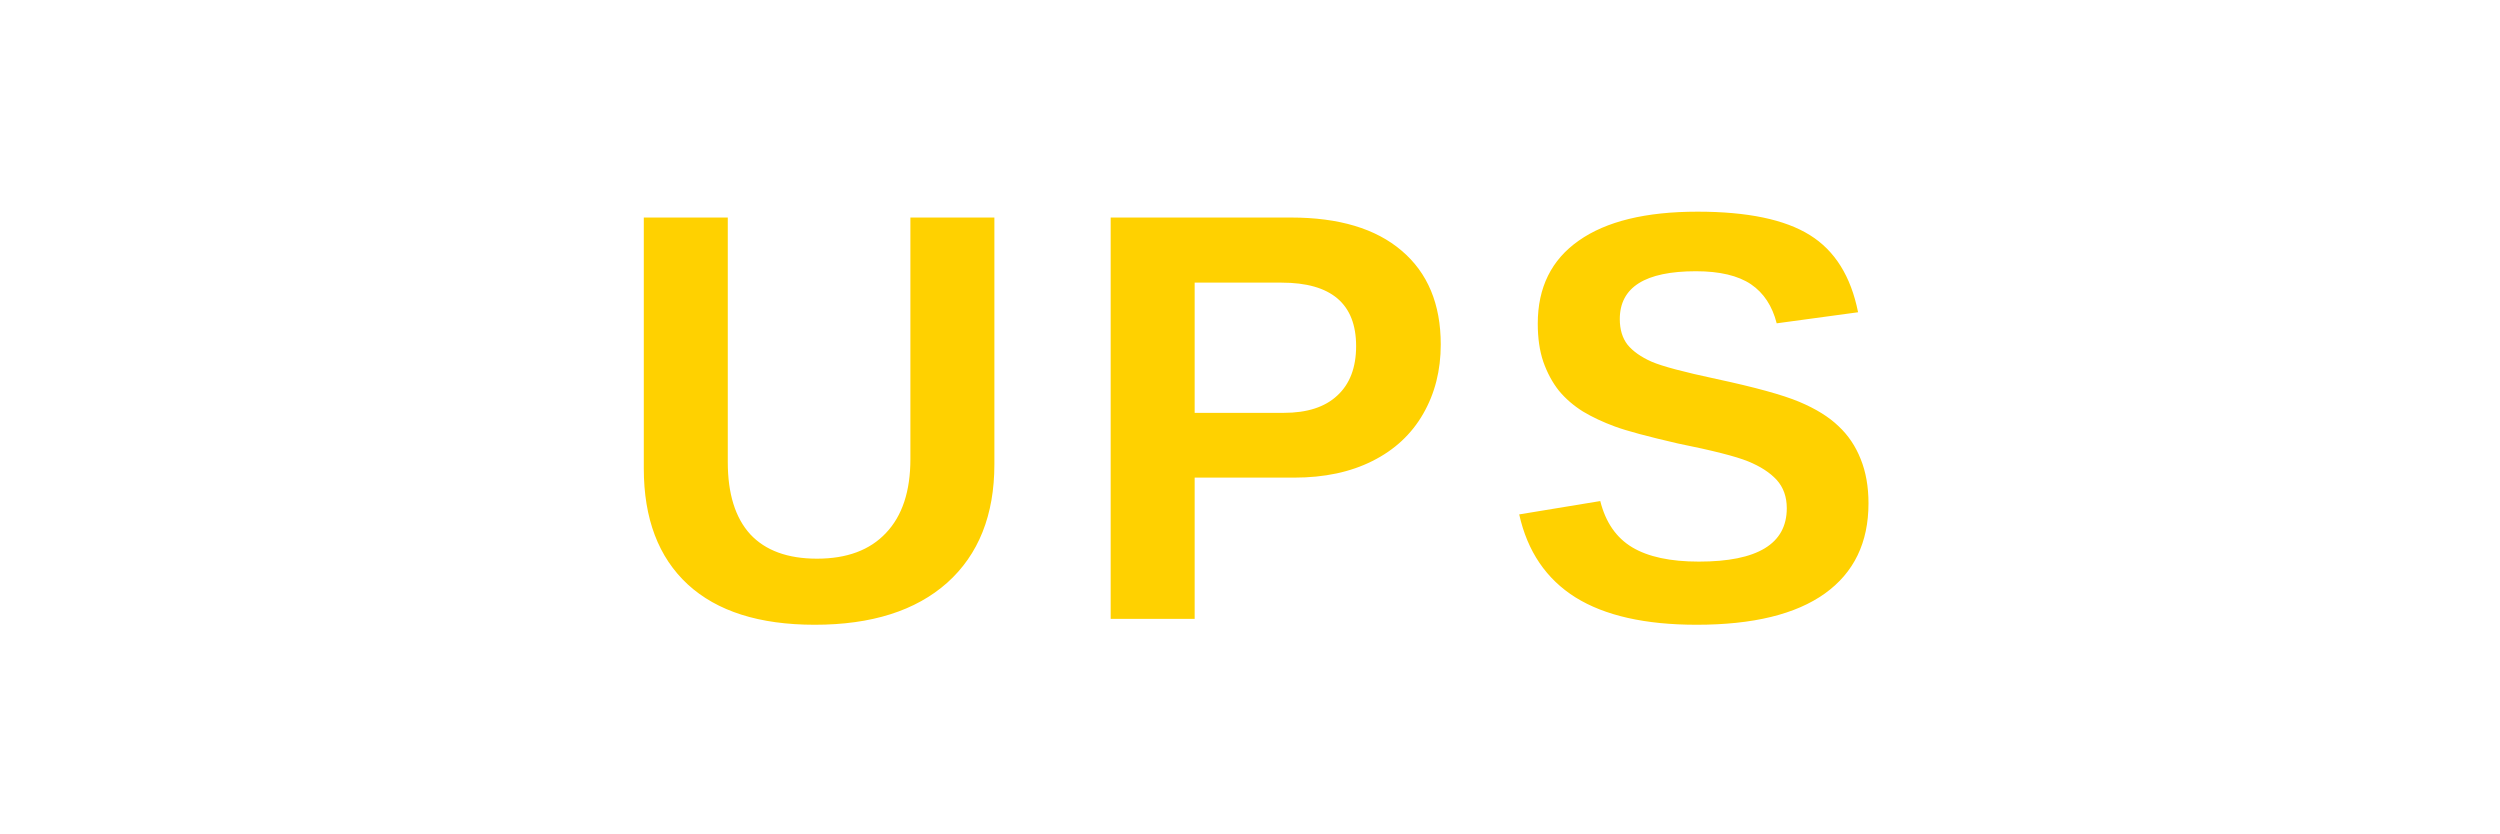
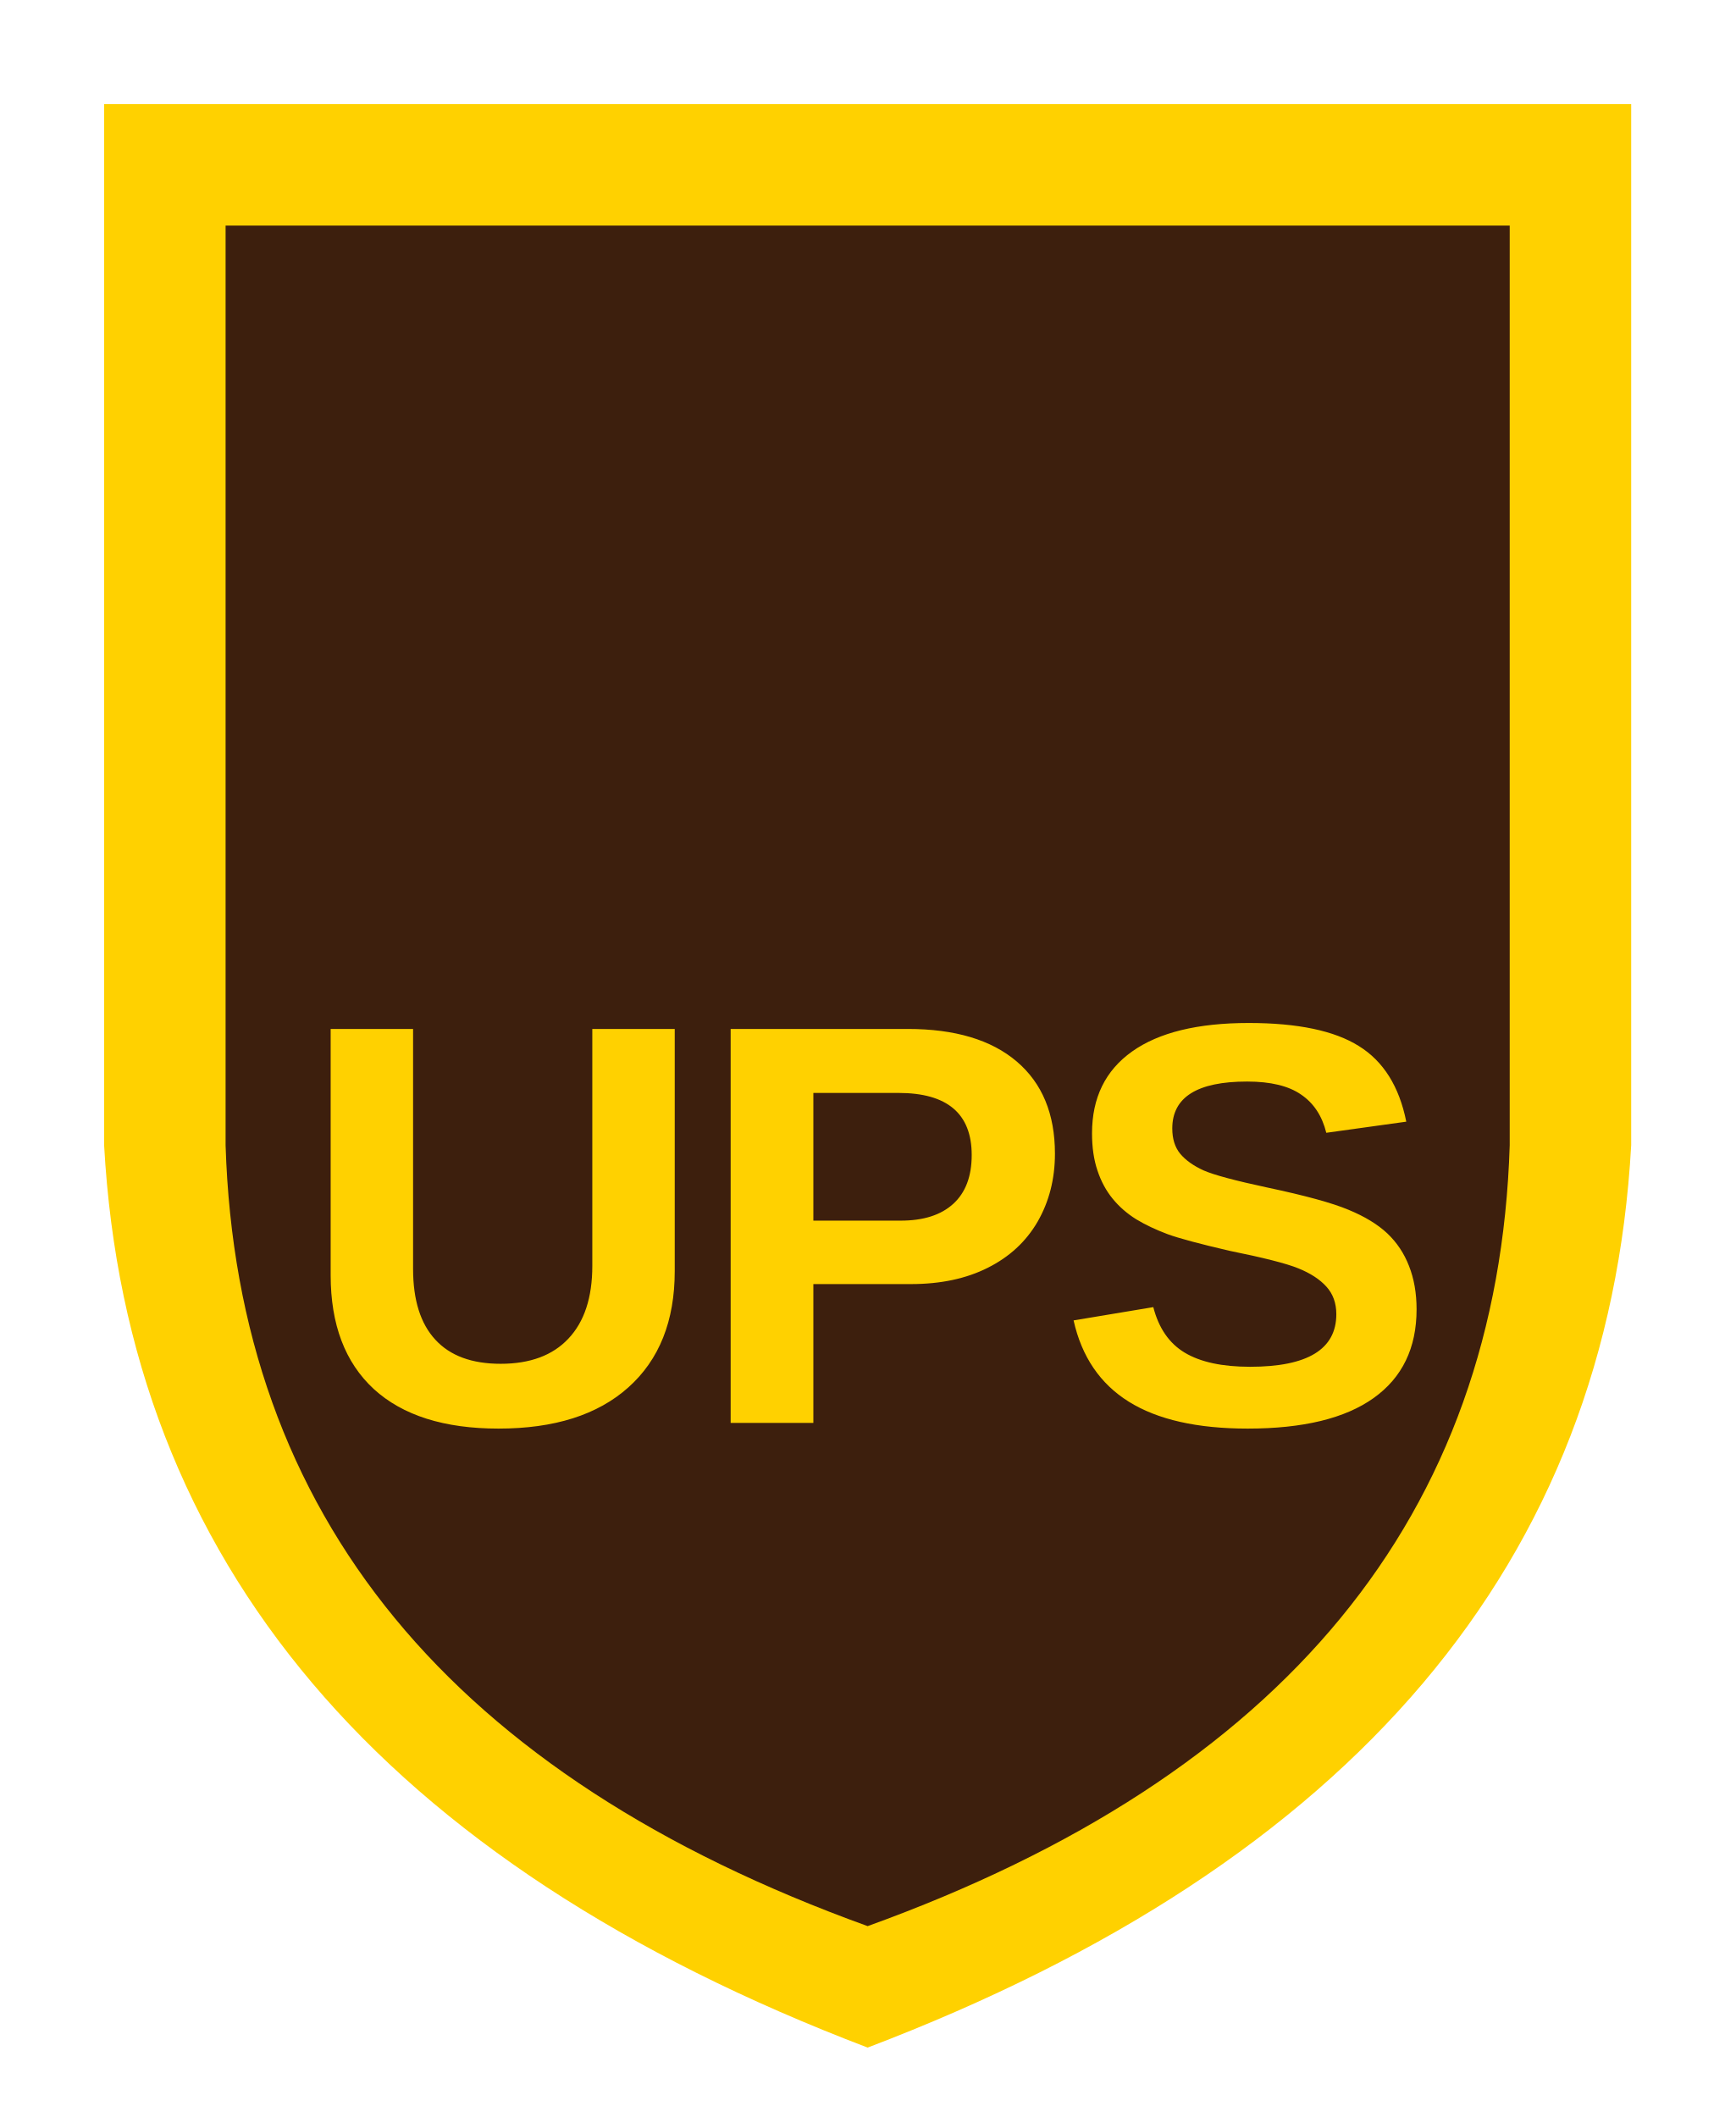
- <svg xmlns="http://www.w3.org/2000/svg" viewBox="0 0 120 40" role="img" aria-label="UPS">
-   <text x="50%" y="50%" dominant-baseline="central" text-anchor="middle" font-family="Arial Black, Arial, sans-serif" font-weight="900" font-size="28" fill="#ffd100" letter-spacing="2">UPS</text>
+ <svg xmlns="http://www.w3.org/2000/svg" viewBox="0 0 100 122" role="img" aria-label="UPS">
+   <path d="M6 6 L94 6 L94 66 Q92 102 50 118 Q8 102 6 66 Z" fill="#ffd100" />
+   <path d="M13 13 L87 13 L87 66 Q86 98 50 111 Q14 98 13 66 Z" fill="#3d1f0d" />
+   <text x="50" y="82" font-family="'Arial Black', Arial, sans-serif" font-weight="900" font-size="33" fill="#ffd100" text-anchor="middle" letter-spacing="-1">UPS</text>
</svg>
